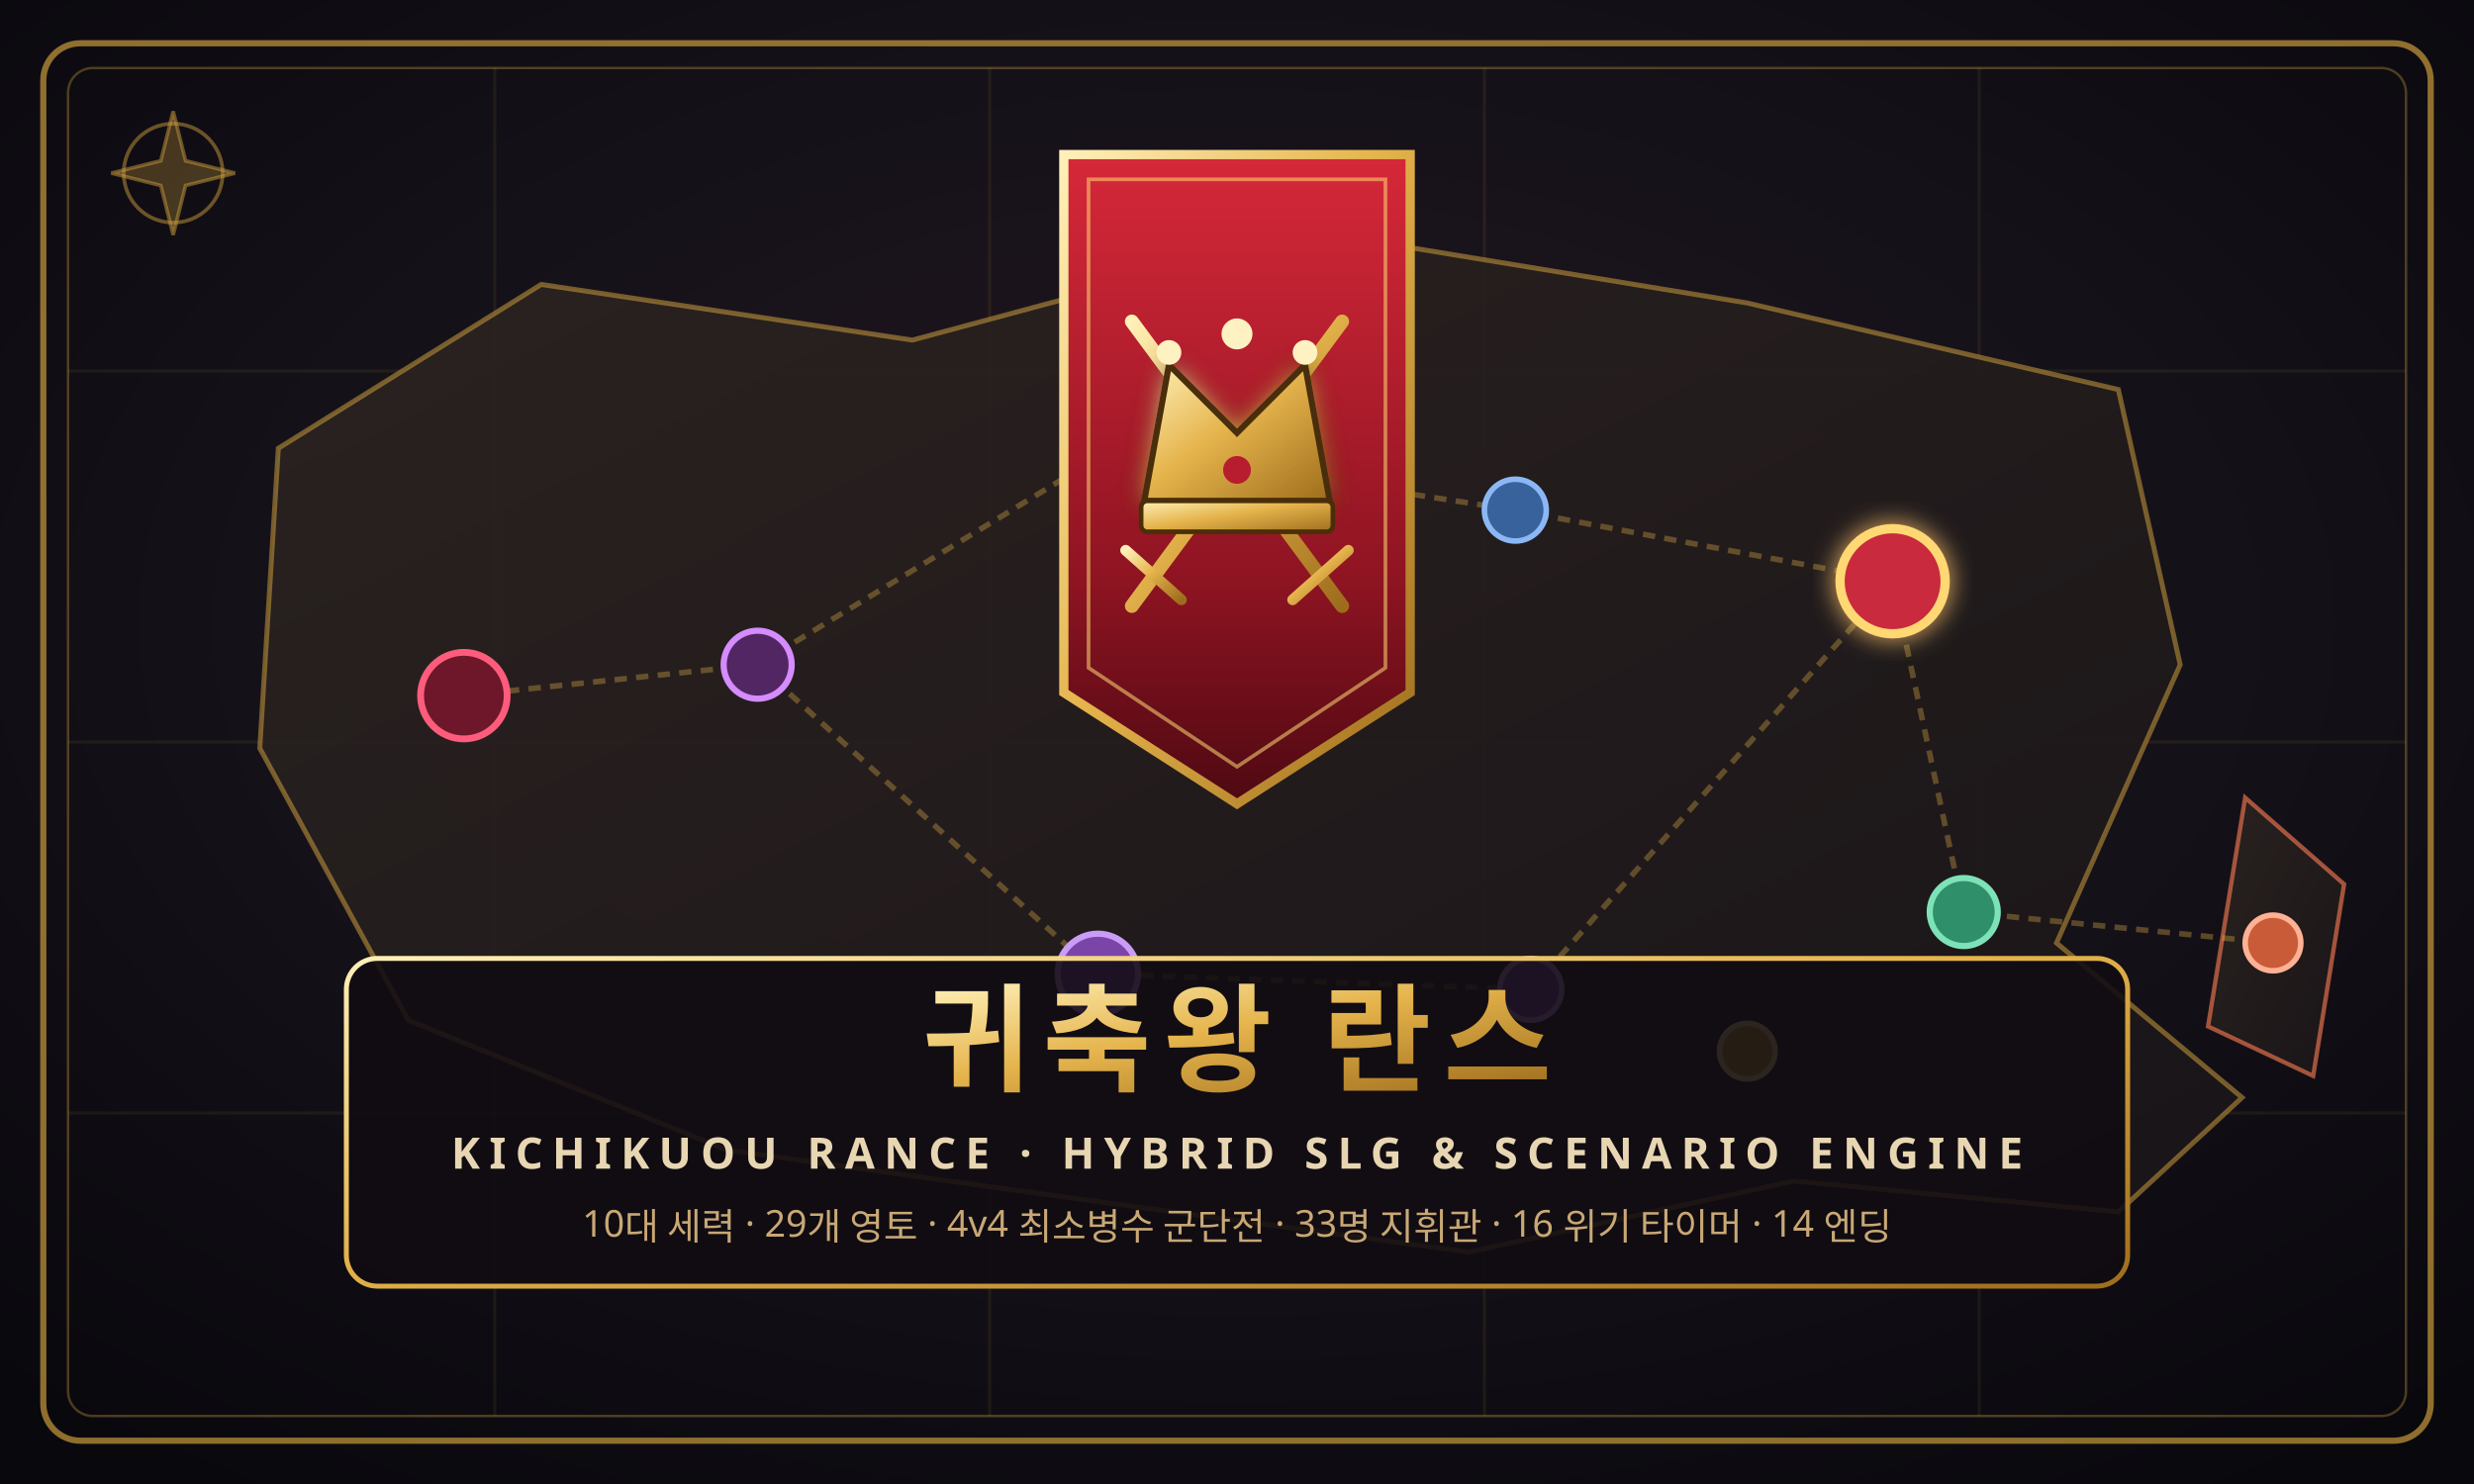
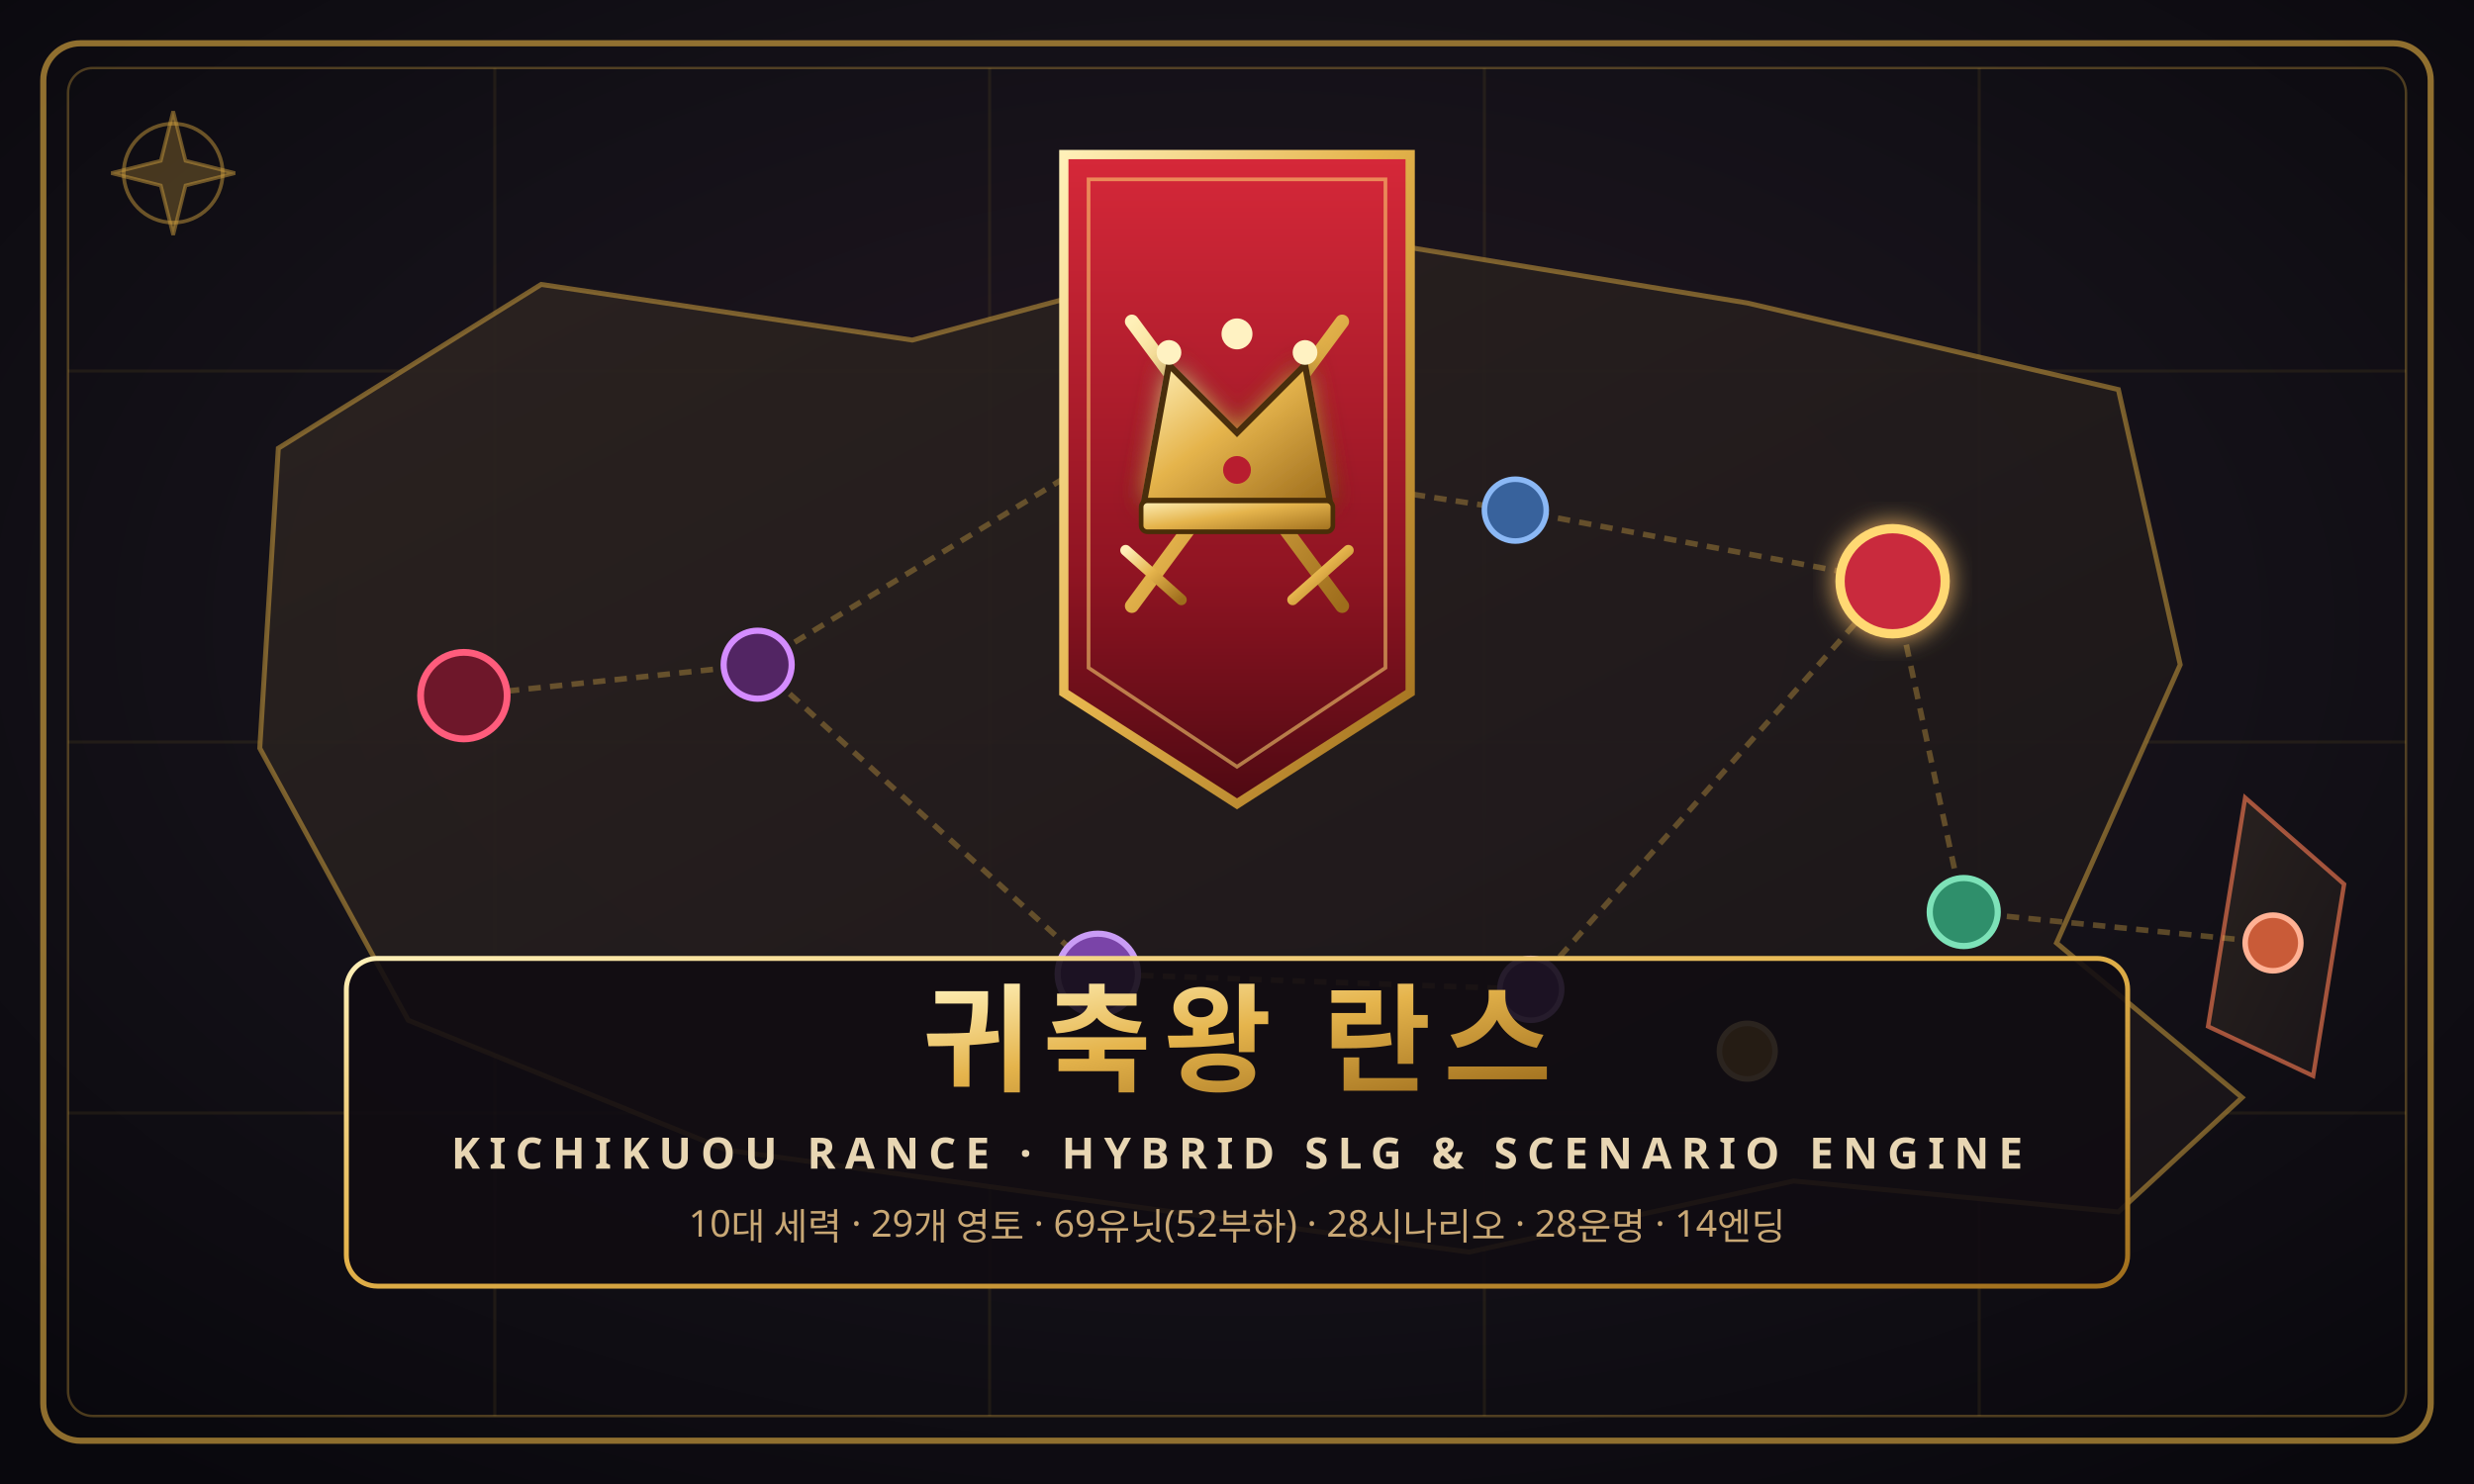
<svg xmlns="http://www.w3.org/2000/svg" viewBox="0 0 800 480" width="800" height="480" role="img" aria-label="귀축왕 란스 Kichikuou Rance Cover">
  <defs>
    <radialGradient id="bgObsidian" cx="50%" cy="42%" r="72%">
      <stop offset="0%" stop-color="#251722" />
      <stop offset="55%" stop-color="#141118" />
      <stop offset="100%" stop-color="#09080d" />
    </radialGradient>
    <linearGradient id="goldEmblem" x1="0%" y1="0%" x2="100%" y2="100%">
      <stop offset="0%" stop-color="#fff0b8" />
      <stop offset="45%" stop-color="#e5b44c" />
      <stop offset="100%" stop-color="#9e6d1c" />
    </linearGradient>
    <linearGradient id="crimsonBanner" x1="0%" y1="0%" x2="0%" y2="100%">
      <stop offset="0%" stop-color="#d62839" />
      <stop offset="65%" stop-color="#8f1422" />
      <stop offset="100%" stop-color="#4e0912" />
    </linearGradient>
    <linearGradient id="parchmentMap" x1="0%" y1="0%" x2="100%" y2="100%">
      <stop offset="0%" stop-color="#2c2420" stop-opacity="0.92" />
      <stop offset="100%" stop-color="#191418" stop-opacity="0.96" />
    </linearGradient>
    <filter id="glowGold" x="-25%" y="-25%" width="150%" height="150%">
      <feGaussianBlur stdDeviation="4" result="blur" />
      <feMerge>
        <feMergeNode in="blur" />
        <feMergeNode in="SourceGraphic" />
      </feMerge>
    </filter>
  </defs>
  <rect width="800" height="480" fill="url(#bgObsidian)" />
  <rect x="14" y="14" width="772" height="452" rx="12" fill="none" stroke="#c89b3c" stroke-width="2" stroke-opacity="0.7" />
  <rect x="22" y="22" width="756" height="436" rx="8" fill="none" stroke="#c89b3c" stroke-width="0.8" stroke-opacity="0.35" />
  <g stroke="#d4af37" stroke-opacity="0.08" stroke-width="1">
    <line x1="22" y1="120" x2="778" y2="120" />
    <line x1="22" y1="240" x2="778" y2="240" />
    <line x1="22" y1="360" x2="778" y2="360" />
    <line x1="160" y1="22" x2="160" y2="458" />
    <line x1="320" y1="22" x2="320" y2="458" />
    <line x1="480" y1="22" x2="480" y2="458" />
    <line x1="640" y1="22" x2="640" y2="458" />
  </g>
  <path d="M90,145 L175,92 L295,110 L425,75 L565,98 L685,126 L705,215 L665,305 L725,355 L685,392 L580,382 L475,405 L350,388 L235,372 L132,330 L84,242 Z" fill="url(#parchmentMap)" stroke="#c89b3c" stroke-width="1.6" stroke-opacity="0.55" />
  <path d="M726,258 L758,286 L748,348 L714,332 Z" fill="url(#parchmentMap)" stroke="#e0704c" stroke-width="1.4" stroke-opacity="0.7" />
  <g stroke="#e5b44c" stroke-opacity="0.34" stroke-width="1.8" stroke-dasharray="4 3">
    <line x1="150" y1="225" x2="245" y2="215" />
    <line x1="245" y1="215" x2="360" y2="145" />
    <line x1="245" y1="215" x2="355" y2="315" />
    <line x1="360" y1="145" x2="490" y2="165" />
    <line x1="355" y1="315" x2="495" y2="320" />
    <line x1="490" y1="165" x2="612" y2="188" />
    <line x1="495" y1="320" x2="612" y2="188" />
    <line x1="612" y1="188" x2="635" y2="295" />
    <line x1="635" y1="295" x2="735" y2="305" />
  </g>
  <circle cx="150" cy="225" r="14" fill="#6e172a" stroke="#ff5c7c" stroke-width="2.2" />
  <circle cx="245" cy="215" r="11" fill="#522563" stroke="#d48cff" stroke-width="2" />
  <circle cx="360" cy="145" r="13" fill="#38629c" stroke="#8bb8f5" stroke-width="2" />
  <circle cx="490" cy="165" r="10" fill="#38629c" stroke="#8bb8f5" stroke-width="1.8" />
  <circle cx="355" cy="315" r="13" fill="#7a44a8" stroke="#c99cf5" stroke-width="2" />
  <circle cx="495" cy="320" r="10" fill="#7a44a8" stroke="#c99cf5" stroke-width="1.8" />
  <circle cx="635" cy="295" r="11" fill="#2f8f6b" stroke="#7de2b8" stroke-width="2" />
  <circle cx="565" cy="340" r="9" fill="#c4962c" stroke="#fae08c" stroke-width="1.8" />
  <circle cx="735" cy="305" r="9" fill="#c95b38" stroke="#ffb194" stroke-width="1.8" />
  <circle cx="612" cy="188" r="17" fill="#c92a3e" stroke="#ffd873" stroke-width="3" filter="url(#glowGold)" />
  <g transform="translate(344, 50)">
    <path d="M0,0 L112,0 L112,174 L56,210 L0,174 Z" fill="url(#crimsonBanner)" stroke="url(#goldEmblem)" stroke-width="3" />
    <path d="M8,8 L104,8 L104,166 L56,198 L8,166 Z" fill="none" stroke="#ffd873" stroke-opacity="0.55" stroke-width="1.2" />
    <g stroke="url(#goldEmblem)" stroke-width="4.5" stroke-linecap="round">
      <line x1="22" y1="146" x2="90" y2="54" />
      <line x1="90" y1="146" x2="22" y2="54" />
      <line x1="20" y1="128" x2="38" y2="144" stroke-width="3.5" />
      <line x1="92" y1="128" x2="74" y2="144" stroke-width="3.5" />
    </g>
    <path d="M26,112 L34,68 L56,90 L78,68 L86,112 Z" fill="url(#goldEmblem)" stroke="#4a2e08" stroke-width="2" filter="url(#glowGold)" />
    <rect x="25" y="112" width="62" height="10" rx="2" fill="url(#goldEmblem)" stroke="#4a2e08" stroke-width="1.5" />
    <circle cx="34" cy="64" r="4" fill="#fff2c2" />
    <circle cx="56" cy="58" r="5" fill="#fff2c2" />
    <circle cx="78" cy="64" r="4" fill="#fff2c2" />
    <circle cx="56" cy="102" r="4.5" fill="#b81d2f" />
  </g>
  <g transform="translate(400, 344)">
    <rect x="-288" y="-34" width="576" height="106" rx="10" fill="#100c12" fill-opacity="0.88" stroke="url(#goldEmblem)" stroke-width="1.6" />
    <text x="0" y="6" text-anchor="middle" font-family="'Noto Serif KR', 'Malgun Gothic', Georgia, serif" font-size="38" font-weight="800" fill="url(#goldEmblem)" letter-spacing="4">귀축왕 란스</text>
    <text x="0" y="34" text-anchor="middle" font-family="'Segoe UI', Georgia, serif" font-size="14" font-weight="600" fill="#e8d6b3" letter-spacing="3">KICHIKUOU RANCE · HYBRID SLG &amp; SCENARIO ENGINE</text>
-     <text x="0" y="56" text-anchor="middle" font-family="'Malgun Gothic', sans-serif" font-size="12" fill="#c9a875">10대 세력 · 29개 영토 · 4v4 최소병수 군단전 · 33명 지휘관 · 16 위기 타이머 · 14 엔딩</text>
+     <text x="0" y="56" text-anchor="middle" font-family="'Malgun Gothic', sans-serif" font-size="12" fill="#c9a875">10대 세력 · 29개 영토 · 69유닛(52부하) · 28시나리오 · 28운명 · 14엔딩</text>
  </g>
  <g stroke="#c89b3c" stroke-opacity="0.5" fill="none" stroke-width="1.2">
    <circle cx="56" cy="56" r="16" />
    <path d="M56,36 L60,52 L76,56 L60,60 L56,76 L52,60 L36,56 L52,52 Z" fill="#c89b3c" fill-opacity="0.3" />
  </g>
</svg>
